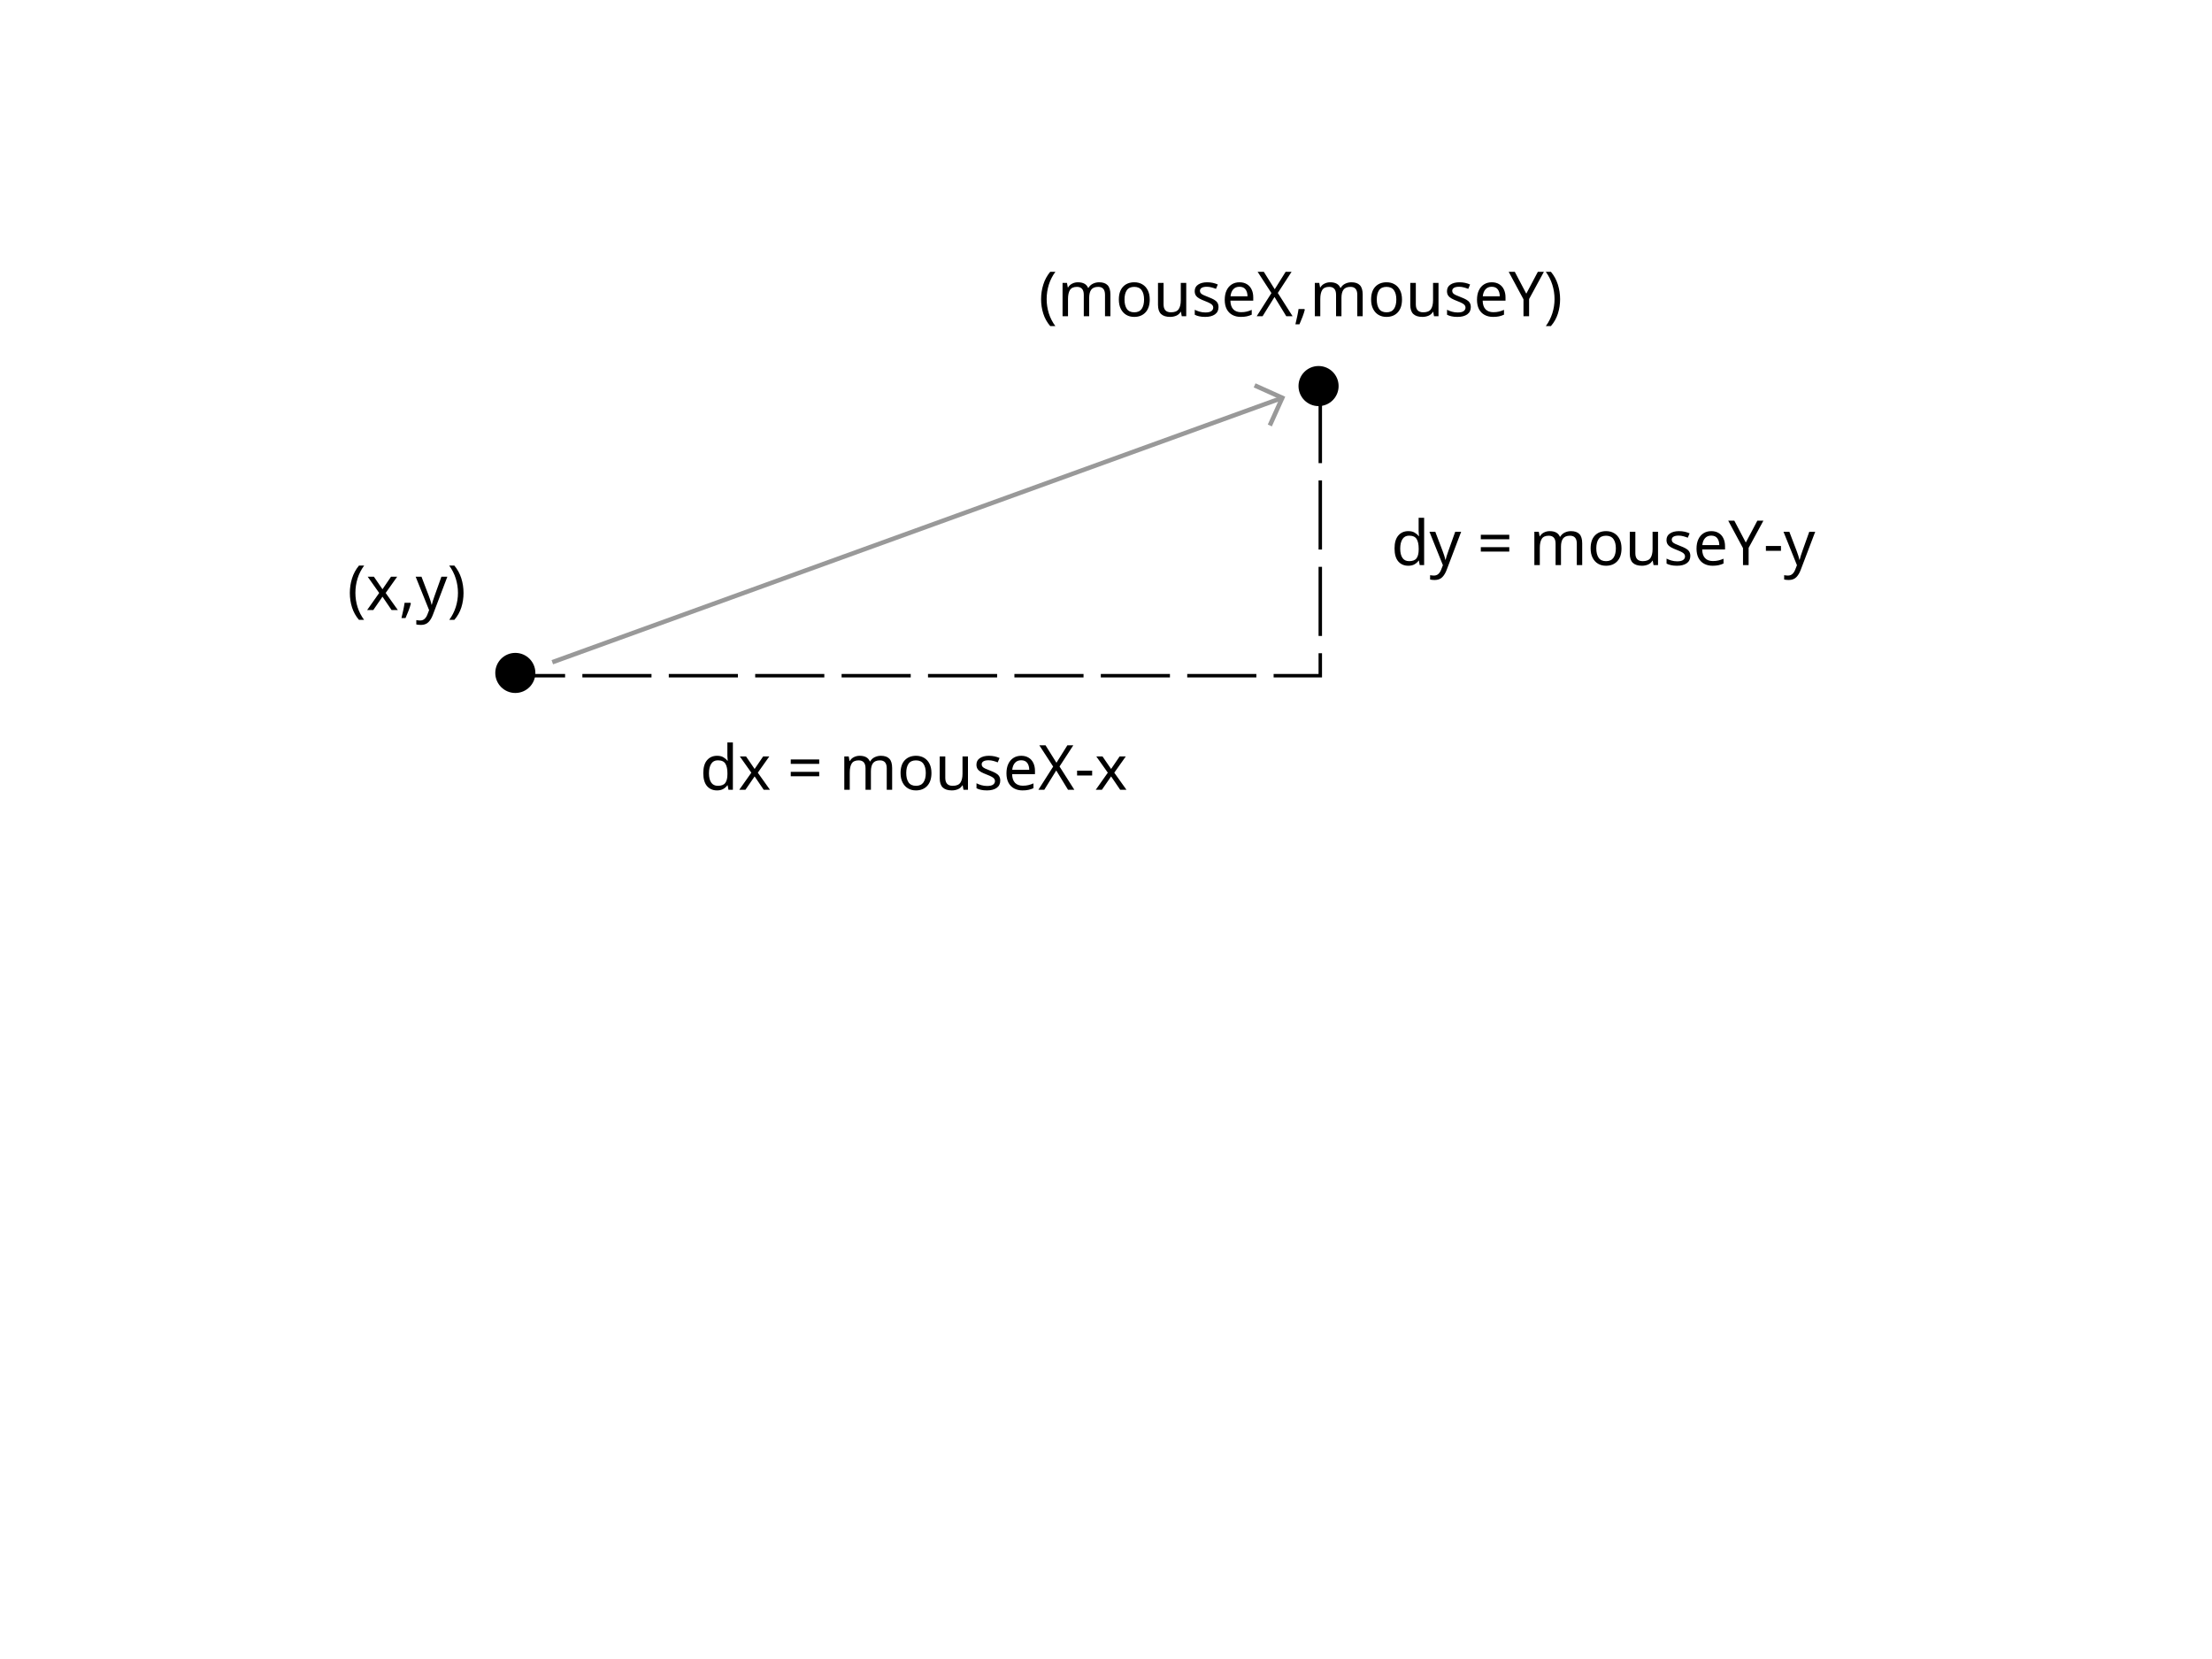
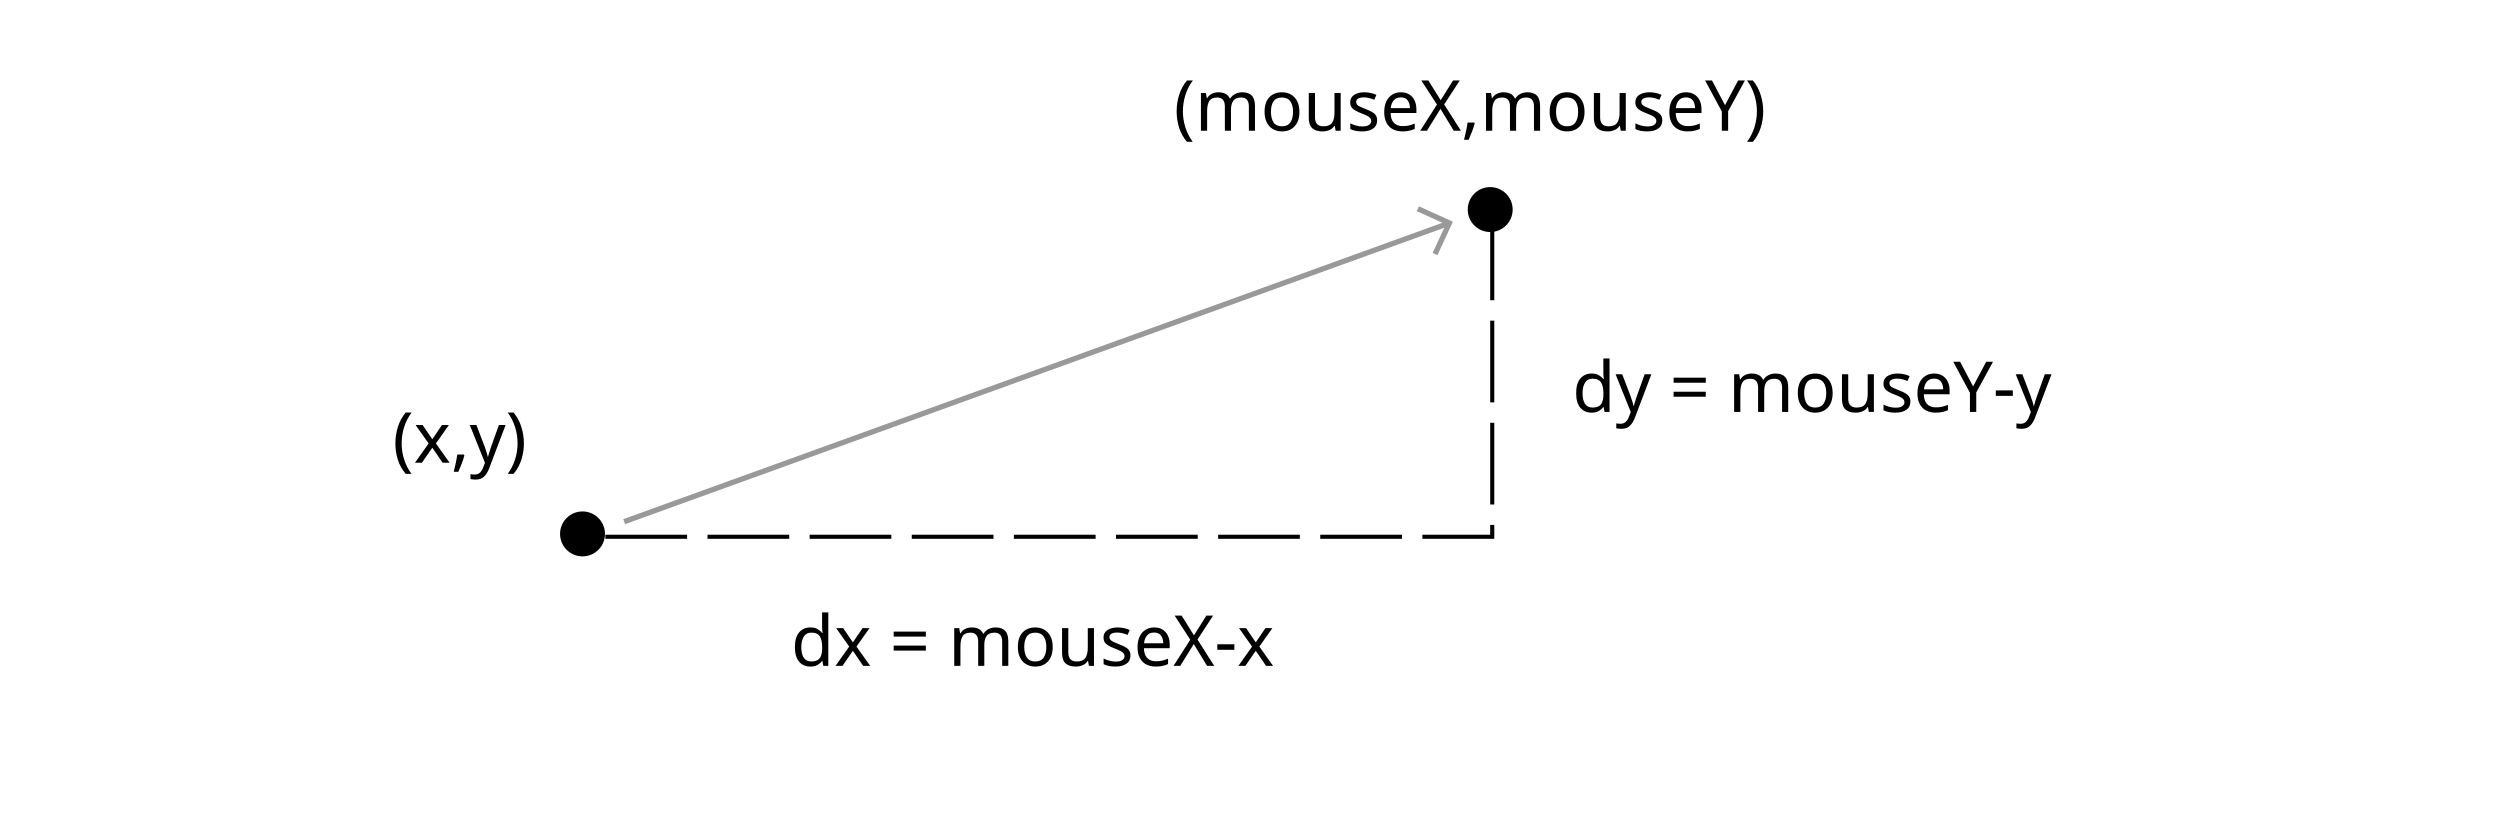
- <svg xmlns="http://www.w3.org/2000/svg" version="1.1" id="Layer_1" x="0px" y="0px" viewBox="0 0 640 480" enable-background="new 0 0 640 480" xml:space="preserve">
-   <line fill="none" stroke="#999999" stroke-width="1.3" x1="159.8" y1="191.6" x2="371.3" y2="115" />
-   <polyline fill="none" stroke="#999999" stroke-width="1.3" points="363,111.5 371,115.1 367.4,123.1 " />
-   <circle cx="149.1" cy="194.7" r="5.8" />
-   <circle cx="381.5" cy="111.7" r="5.8" />
-   <text transform="matrix(1 0 0 1 300.5015 91.5)" font-family="'TheSansMono-W5Regular'" font-size="18">(mouseX,mouseY)</text>
-   <text transform="matrix(1 0 0 1 100.5005 176.5)" font-family="'TheSansMono-W5Regular'" font-size="18">(x,y)</text>
-   <text transform="matrix(1 0 0 1 402.5 163.5)" font-family="'TheSansMono-W5Regular'" font-size="18">dy = mouseY-y</text>
-   <text transform="matrix(1 0 0 1 202.5 228.5)" font-family="'TheSansMono-W5Regular'" font-size="18">dx = mouseX-x</text>
-   <polyline fill="none" stroke="#000000" stroke-dasharray="20,5" points="382,114 382,195.5 149.5,195.5 " />
+ <svg xmlns="http://www.w3.org/2000/svg" version="1.1" id="Layer_1" x="0px" y="0px" viewBox="0 222 612 200" enable-background="new 0 222 612 200" xml:space="preserve">
+   <line fill="none" stroke="#999999" stroke-width="1.3" x1="152.8" y1="349.7" x2="355.1" y2="276.5" />
+   <polyline fill="none" stroke="#999999" stroke-width="1.3" points="347.1,273.1 354.8,276.6 351.3,284.2 " />
+   <circle cx="142.6" cy="352.7" r="5.5" />
+   <circle cx="364.8" cy="273.3" r="5.5" />
+   <text transform="matrix(1 0 0 1 287.3545 253.9971)" font-family="'ArialMT'" font-size="17.212">(mouseX,mouseY)</text>
+   <text transform="matrix(1 0 0 1 96.104 335.2783)" font-family="'ArialMT'" font-size="17.212">(x,y)</text>
+   <text transform="matrix(1 0 0 1 384.8907 322.8472)" font-family="'ArialMT'" font-size="17.212">dy = mouseY-y</text>
+   <text transform="matrix(1 0 0 1 193.6406 385.0034)" font-family="'ArialMT'" font-size="17.212">dx = mouseX-x</text>
+   <polyline fill="none" stroke="#000000" stroke-dasharray="20,5" points="365.3,275.5 365.3,353.4 143,353.4 " />
</svg>
